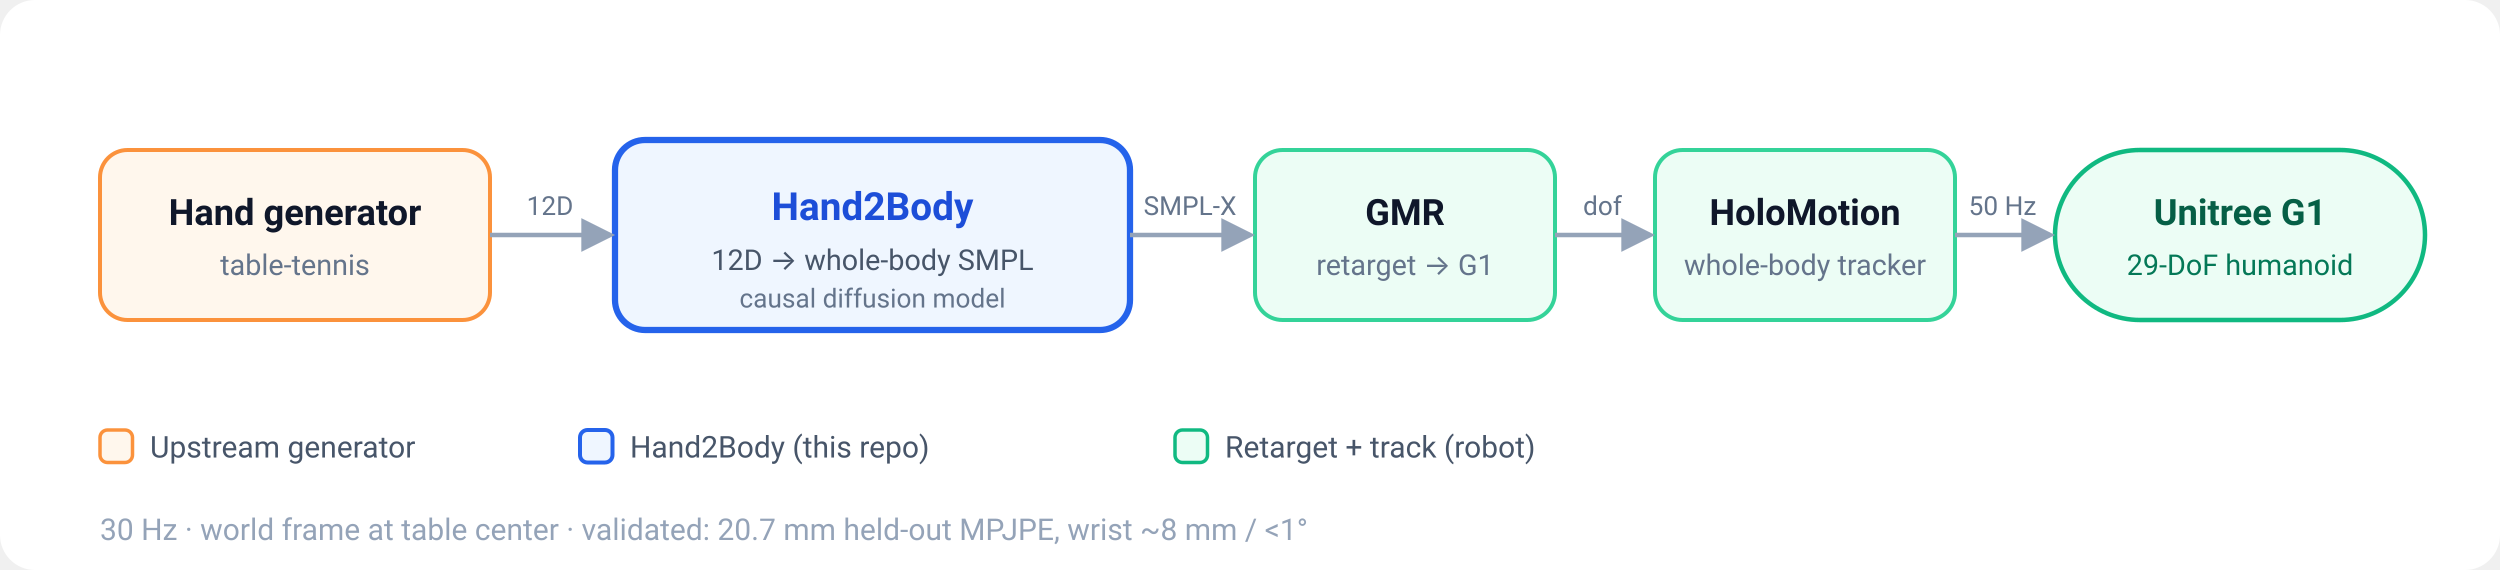
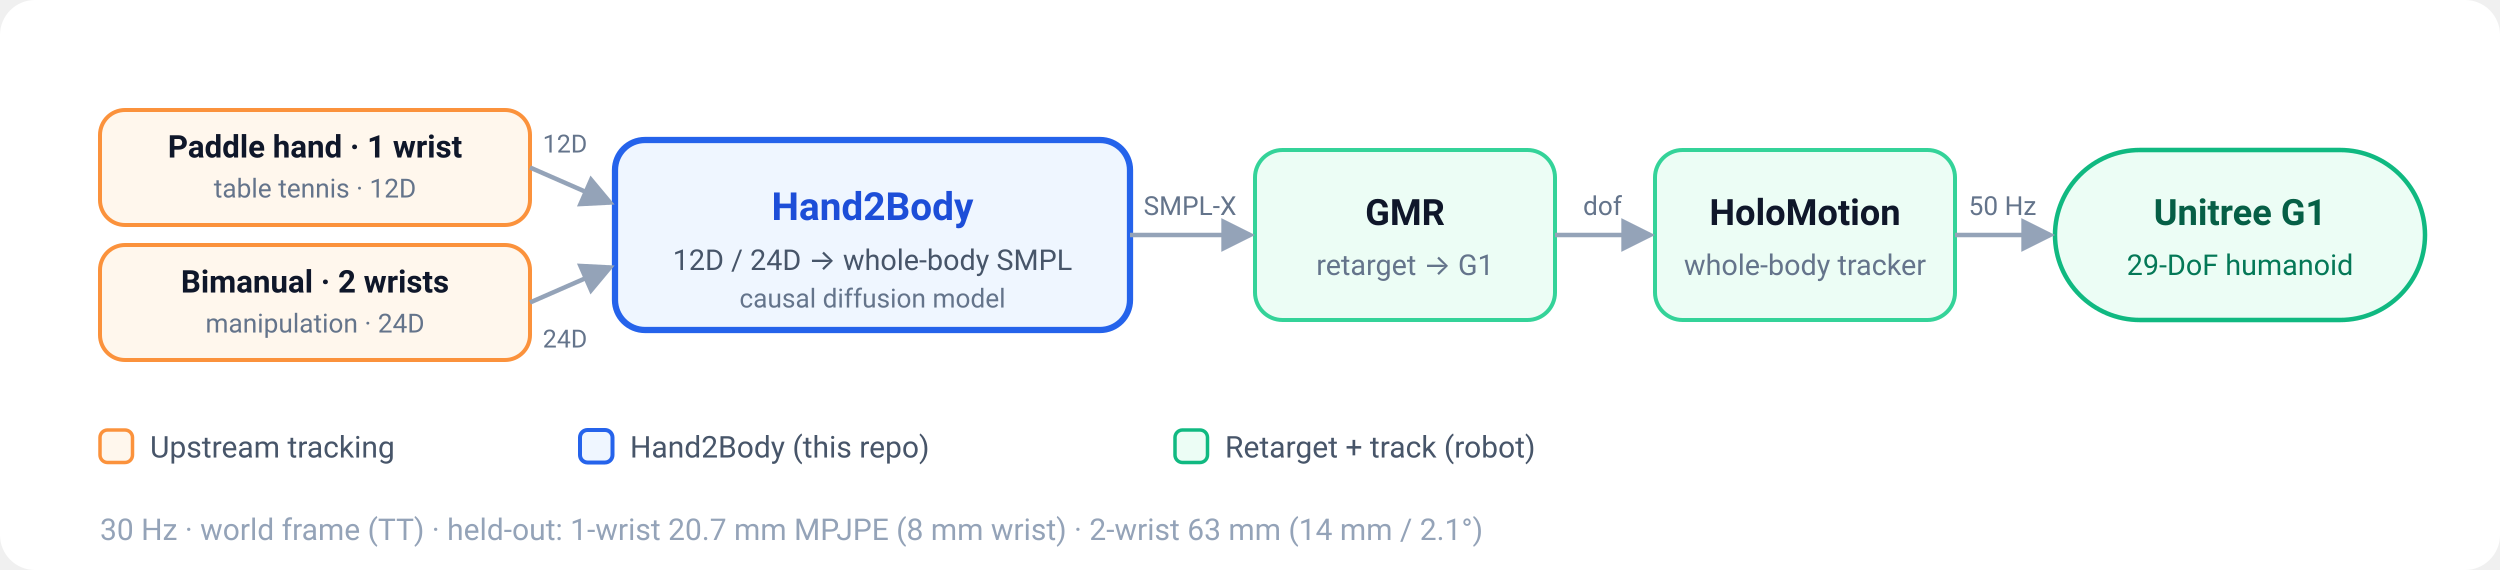
<svg xmlns="http://www.w3.org/2000/svg" viewBox="0 60 1000 228" font-family="system-ui,-apple-system,'Segoe UI',Roboto,sans-serif">
  <rect x="0" y="60" width="1000" height="228" rx="14" fill="#ffffff" />
  <defs>
    <marker id="ah" viewBox="0 0 10 10" refX="8.5" refY="5" markerWidth="7.5" markerHeight="7.5" orient="auto-start-reverse">
      <path d="M0,0 L10,5 L0,10 z" fill="#94a3b8" />
    </marker>
  </defs>
-   <rect x="40" y="120" width="156" height="68" rx="11" fill="#fff7ed" stroke="#fb923c" stroke-width="1.6" />
-   <text x="118" y="150" text-anchor="middle" font-size="14.5" font-weight="600" fill="#0f172a">Hand generator</text>
-   <text x="118" y="170" text-anchor="middle" font-size="11.5" fill="#64748b">table-tennis</text>
+   <rect x="40" y="104" width="172" height="46" rx="10" fill="#fff7ed" stroke="#fb923c" stroke-width="1.6" />
+   <text x="126" y="123" text-anchor="middle" font-size="12.5" font-weight="600" fill="#0f172a">Paddle hand · 1 wrist</text>
+   <text x="126" y="139" text-anchor="middle" font-size="10.5" fill="#64748b">table tennis · 12D</text>
+   <rect x="40" y="158" width="172" height="46" rx="10" fill="#fff7ed" stroke="#fb923c" stroke-width="1.6" />
+   <text x="126" y="177" text-anchor="middle" font-size="12.5" font-weight="600" fill="#0f172a">Bimanual · 2 wrists</text>
+   <text x="126" y="193" text-anchor="middle" font-size="10.5" fill="#64748b">manipulation · 24D</text>
  <rect x="246" y="116" width="206" height="76" rx="12" fill="#eff6ff" stroke="#2563eb" stroke-width="2.5" />
  <text x="349" y="148" text-anchor="middle" font-size="15.5" font-weight="700" fill="#1d4ed8">Hand2Body</text>
-   <text x="349" y="168" text-anchor="middle" font-size="11.5" fill="#475569">12D → whole-body SMPL</text>
+   <text x="349" y="168" text-anchor="middle" font-size="11.5" fill="#475569">12D / 24D → whole-body SMPL</text>
  <text x="349" y="183" text-anchor="middle" font-size="10.5" fill="#64748b">causal diffusion model</text>
  <rect x="502" y="120" width="120" height="68" rx="11" fill="#ecfdf5" stroke="#34d399" stroke-width="1.6" />
  <text x="562" y="150" text-anchor="middle" font-size="14.5" font-weight="600" fill="#0f172a">GMR</text>
  <text x="562" y="170" text-anchor="middle" font-size="11.5" fill="#64748b">retarget → G1</text>
  <rect x="662" y="120" width="120" height="68" rx="11" fill="#ecfdf5" stroke="#34d399" stroke-width="1.6" />
  <text x="722" y="150" text-anchor="middle" font-size="14.5" font-weight="600" fill="#0f172a">HoloMotion</text>
  <text x="722" y="170" text-anchor="middle" font-size="11.5" fill="#64748b">whole-body tracker</text>
  <rect x="822" y="120" width="148" height="68" rx="34" fill="#ecfdf5" stroke="#10b981" stroke-width="1.8" />
  <text x="896" y="150" text-anchor="middle" font-size="14.5" font-weight="700" fill="#065f46">Unitree G1</text>
  <text x="896" y="170" text-anchor="middle" font-size="11.5" fill="#047857">29-DoF humanoid</text>
-   <line x1="196" y1="154" x2="244" y2="154" stroke="#94a3b8" stroke-width="1.8" marker-end="url(#ah)" />
-   <text x="220" y="146" text-anchor="middle" font-size="10.5" fill="#64748b">12D</text>
+   <line x1="212" y1="127" x2="244" y2="141" stroke="#94a3b8" stroke-width="1.8" marker-end="url(#ah)" />
+   <text x="226" y="121" text-anchor="middle" font-size="10" fill="#64748b">12D</text>
+   <line x1="212" y1="181" x2="244" y2="167" stroke="#94a3b8" stroke-width="1.8" marker-end="url(#ah)" />
+   <text x="226" y="199" text-anchor="middle" font-size="10" fill="#64748b">24D</text>
  <line x1="452" y1="154" x2="500" y2="154" stroke="#94a3b8" stroke-width="1.8" marker-end="url(#ah)" />
  <text x="476" y="146" text-anchor="middle" font-size="10.5" fill="#64748b">SMPL-X</text>
  <line x1="622" y1="154" x2="660" y2="154" stroke="#94a3b8" stroke-width="1.8" marker-end="url(#ah)" />
  <text x="641" y="146" text-anchor="middle" font-size="10.5" fill="#64748b">dof</text>
  <line x1="782" y1="154" x2="820" y2="154" stroke="#94a3b8" stroke-width="1.8" marker-end="url(#ah)" />
  <text x="801" y="146" text-anchor="middle" font-size="10.5" fill="#64748b">50 Hz</text>
  <rect x="40" y="232" width="13" height="13" rx="3" fill="#fff7ed" stroke="#fb923c" stroke-width="1.4" />
-   <text x="60" y="243" font-size="12" fill="#475569">Upstream generator</text>
+   <text x="60" y="243" font-size="12" fill="#475569">Upstream tracking</text>
  <rect x="232" y="232" width="13" height="13" rx="3" fill="#eff6ff" stroke="#2563eb" stroke-width="1.6" />
  <text x="252" y="243" font-size="12" fill="#475569">Hand2Body (this repo)</text>
  <rect x="470" y="232" width="13" height="13" rx="3" fill="#ecfdf5" stroke="#10b981" stroke-width="1.4" />
  <text x="490" y="243" font-size="12" fill="#475569">Retarget + track (robot)</text>
-   <text x="40" y="276" font-size="12" fill="#94a3b8">30 Hz · world frame at table center  ·  validated: 20.7 mm held-out MPJPE, wrist ~8 mm / &lt;1°</text>
+   <text x="40" y="276" font-size="12" fill="#94a3b8">30 Hz · world frame (TT)  ·  held-out: 1-wrist 20.7 mm MPJPE (8 mm wrist) · 2-wrist 63 mm (14 mm / 2.1°)</text>
</svg>
